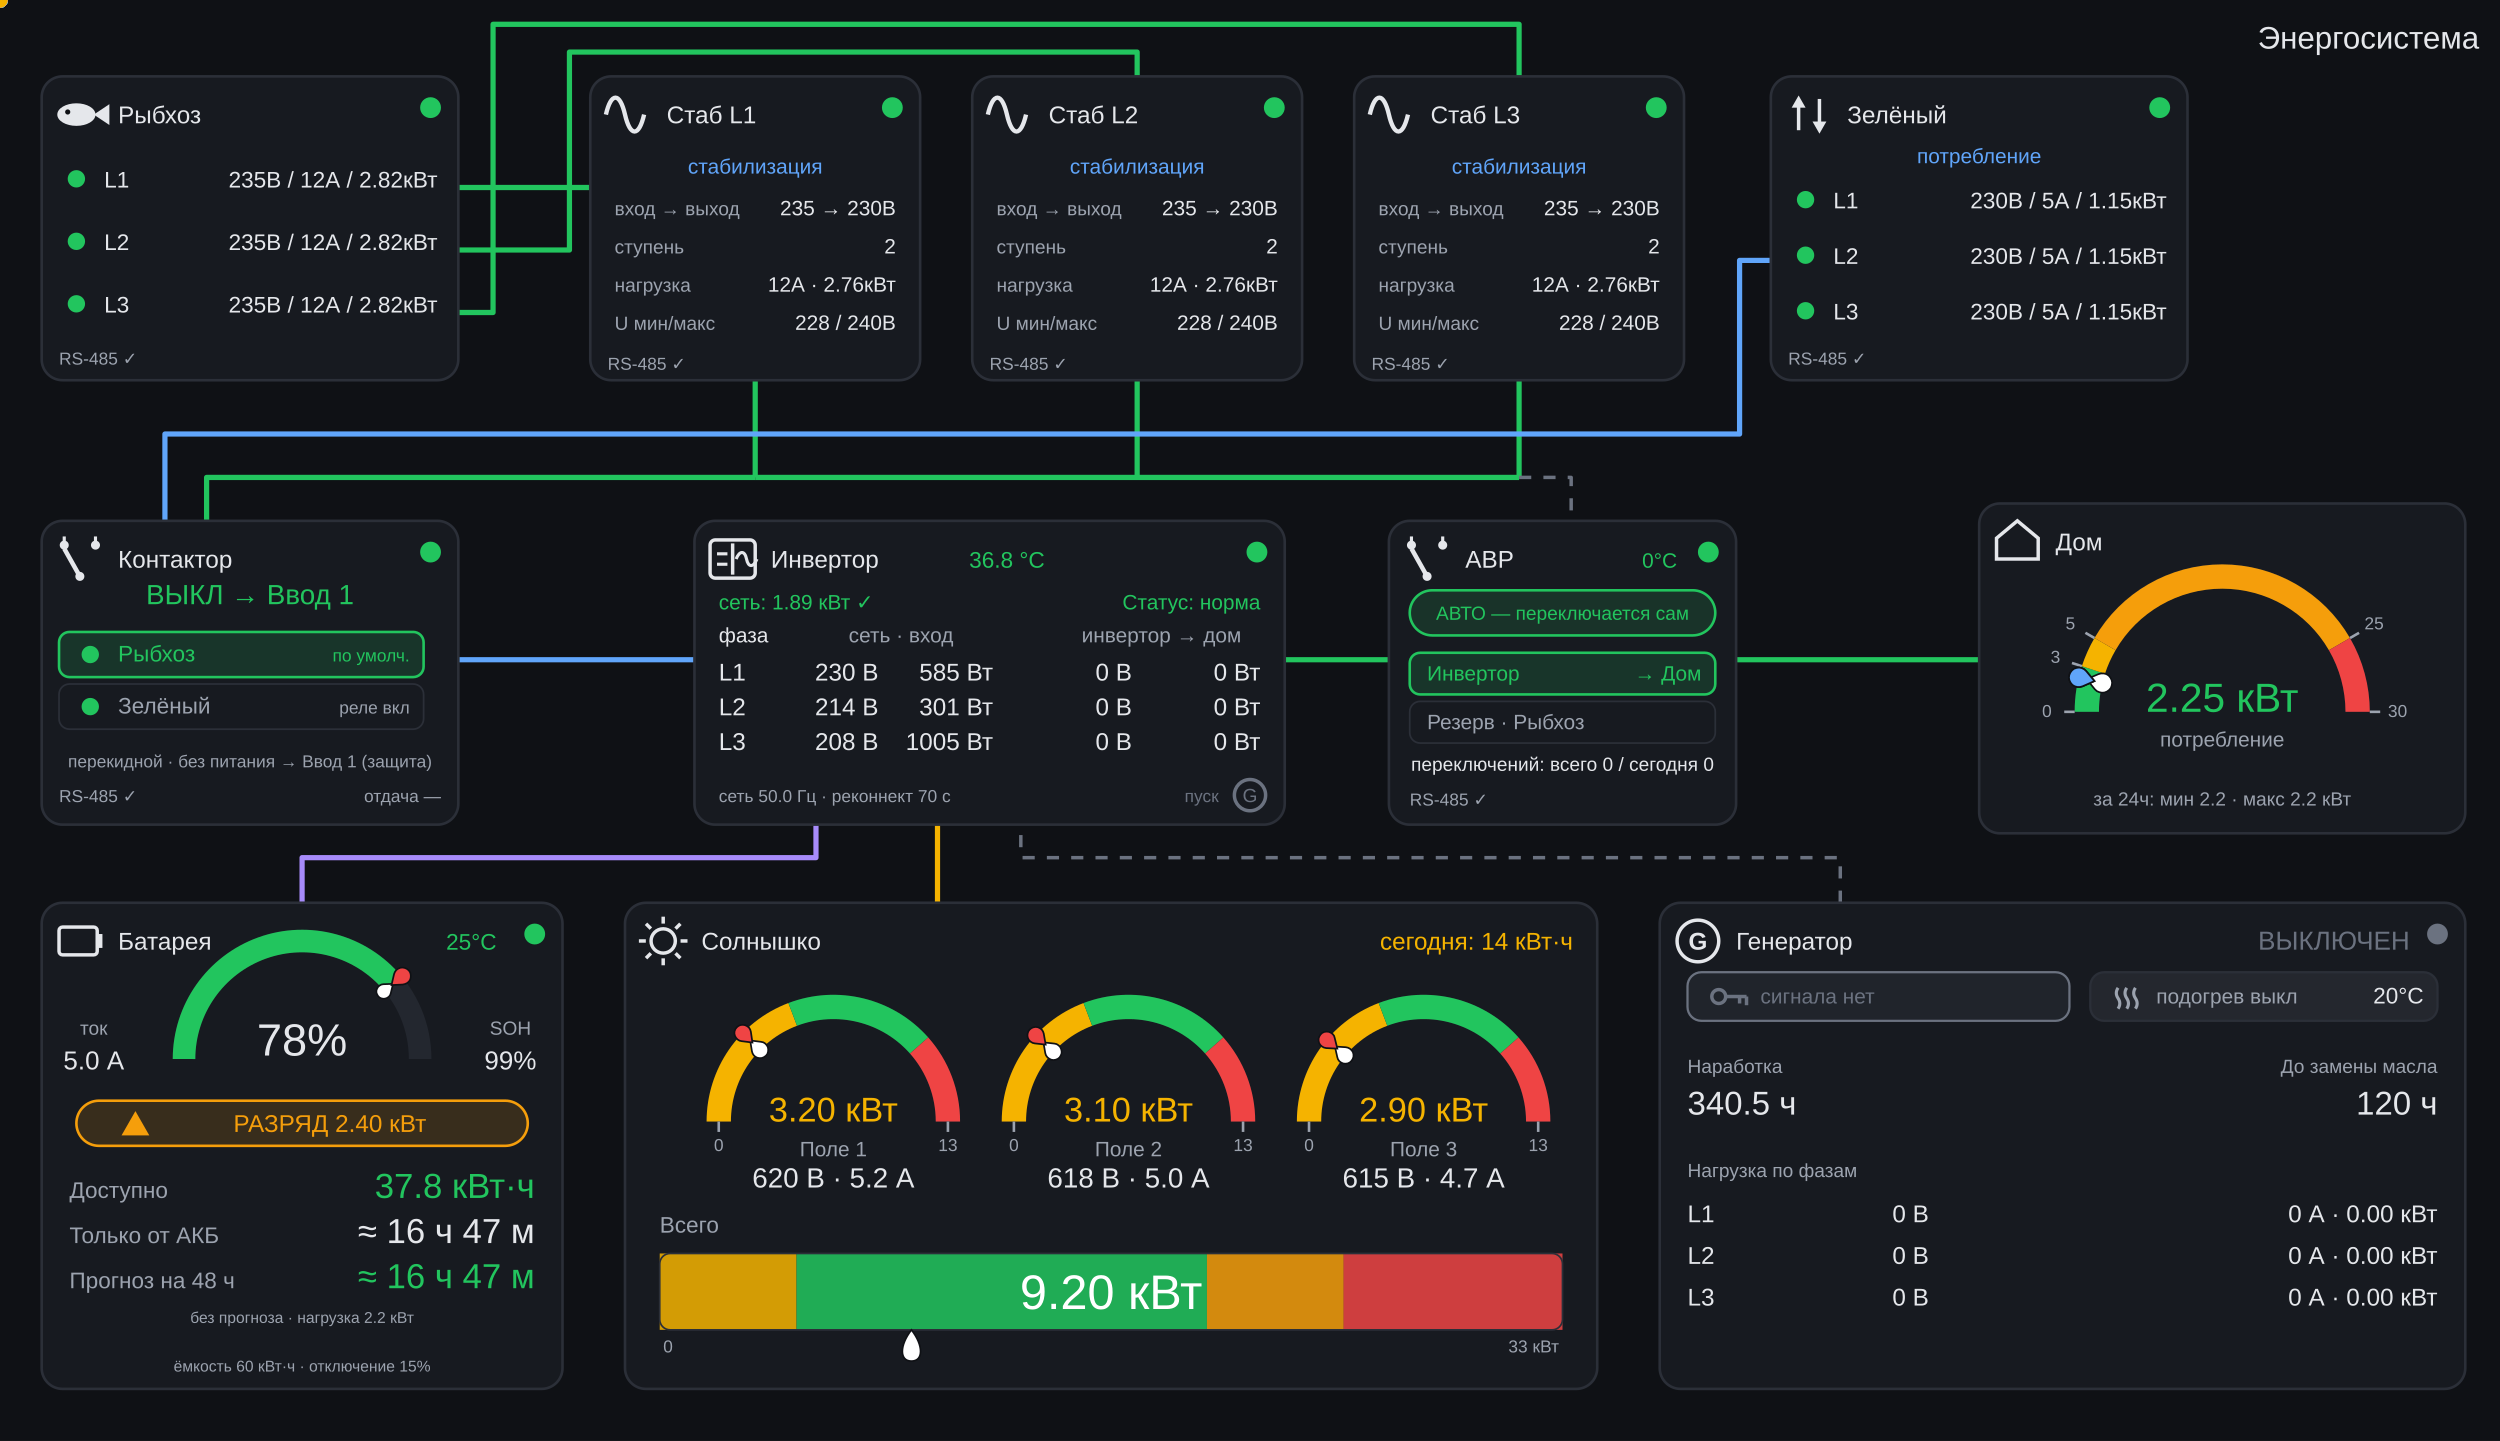
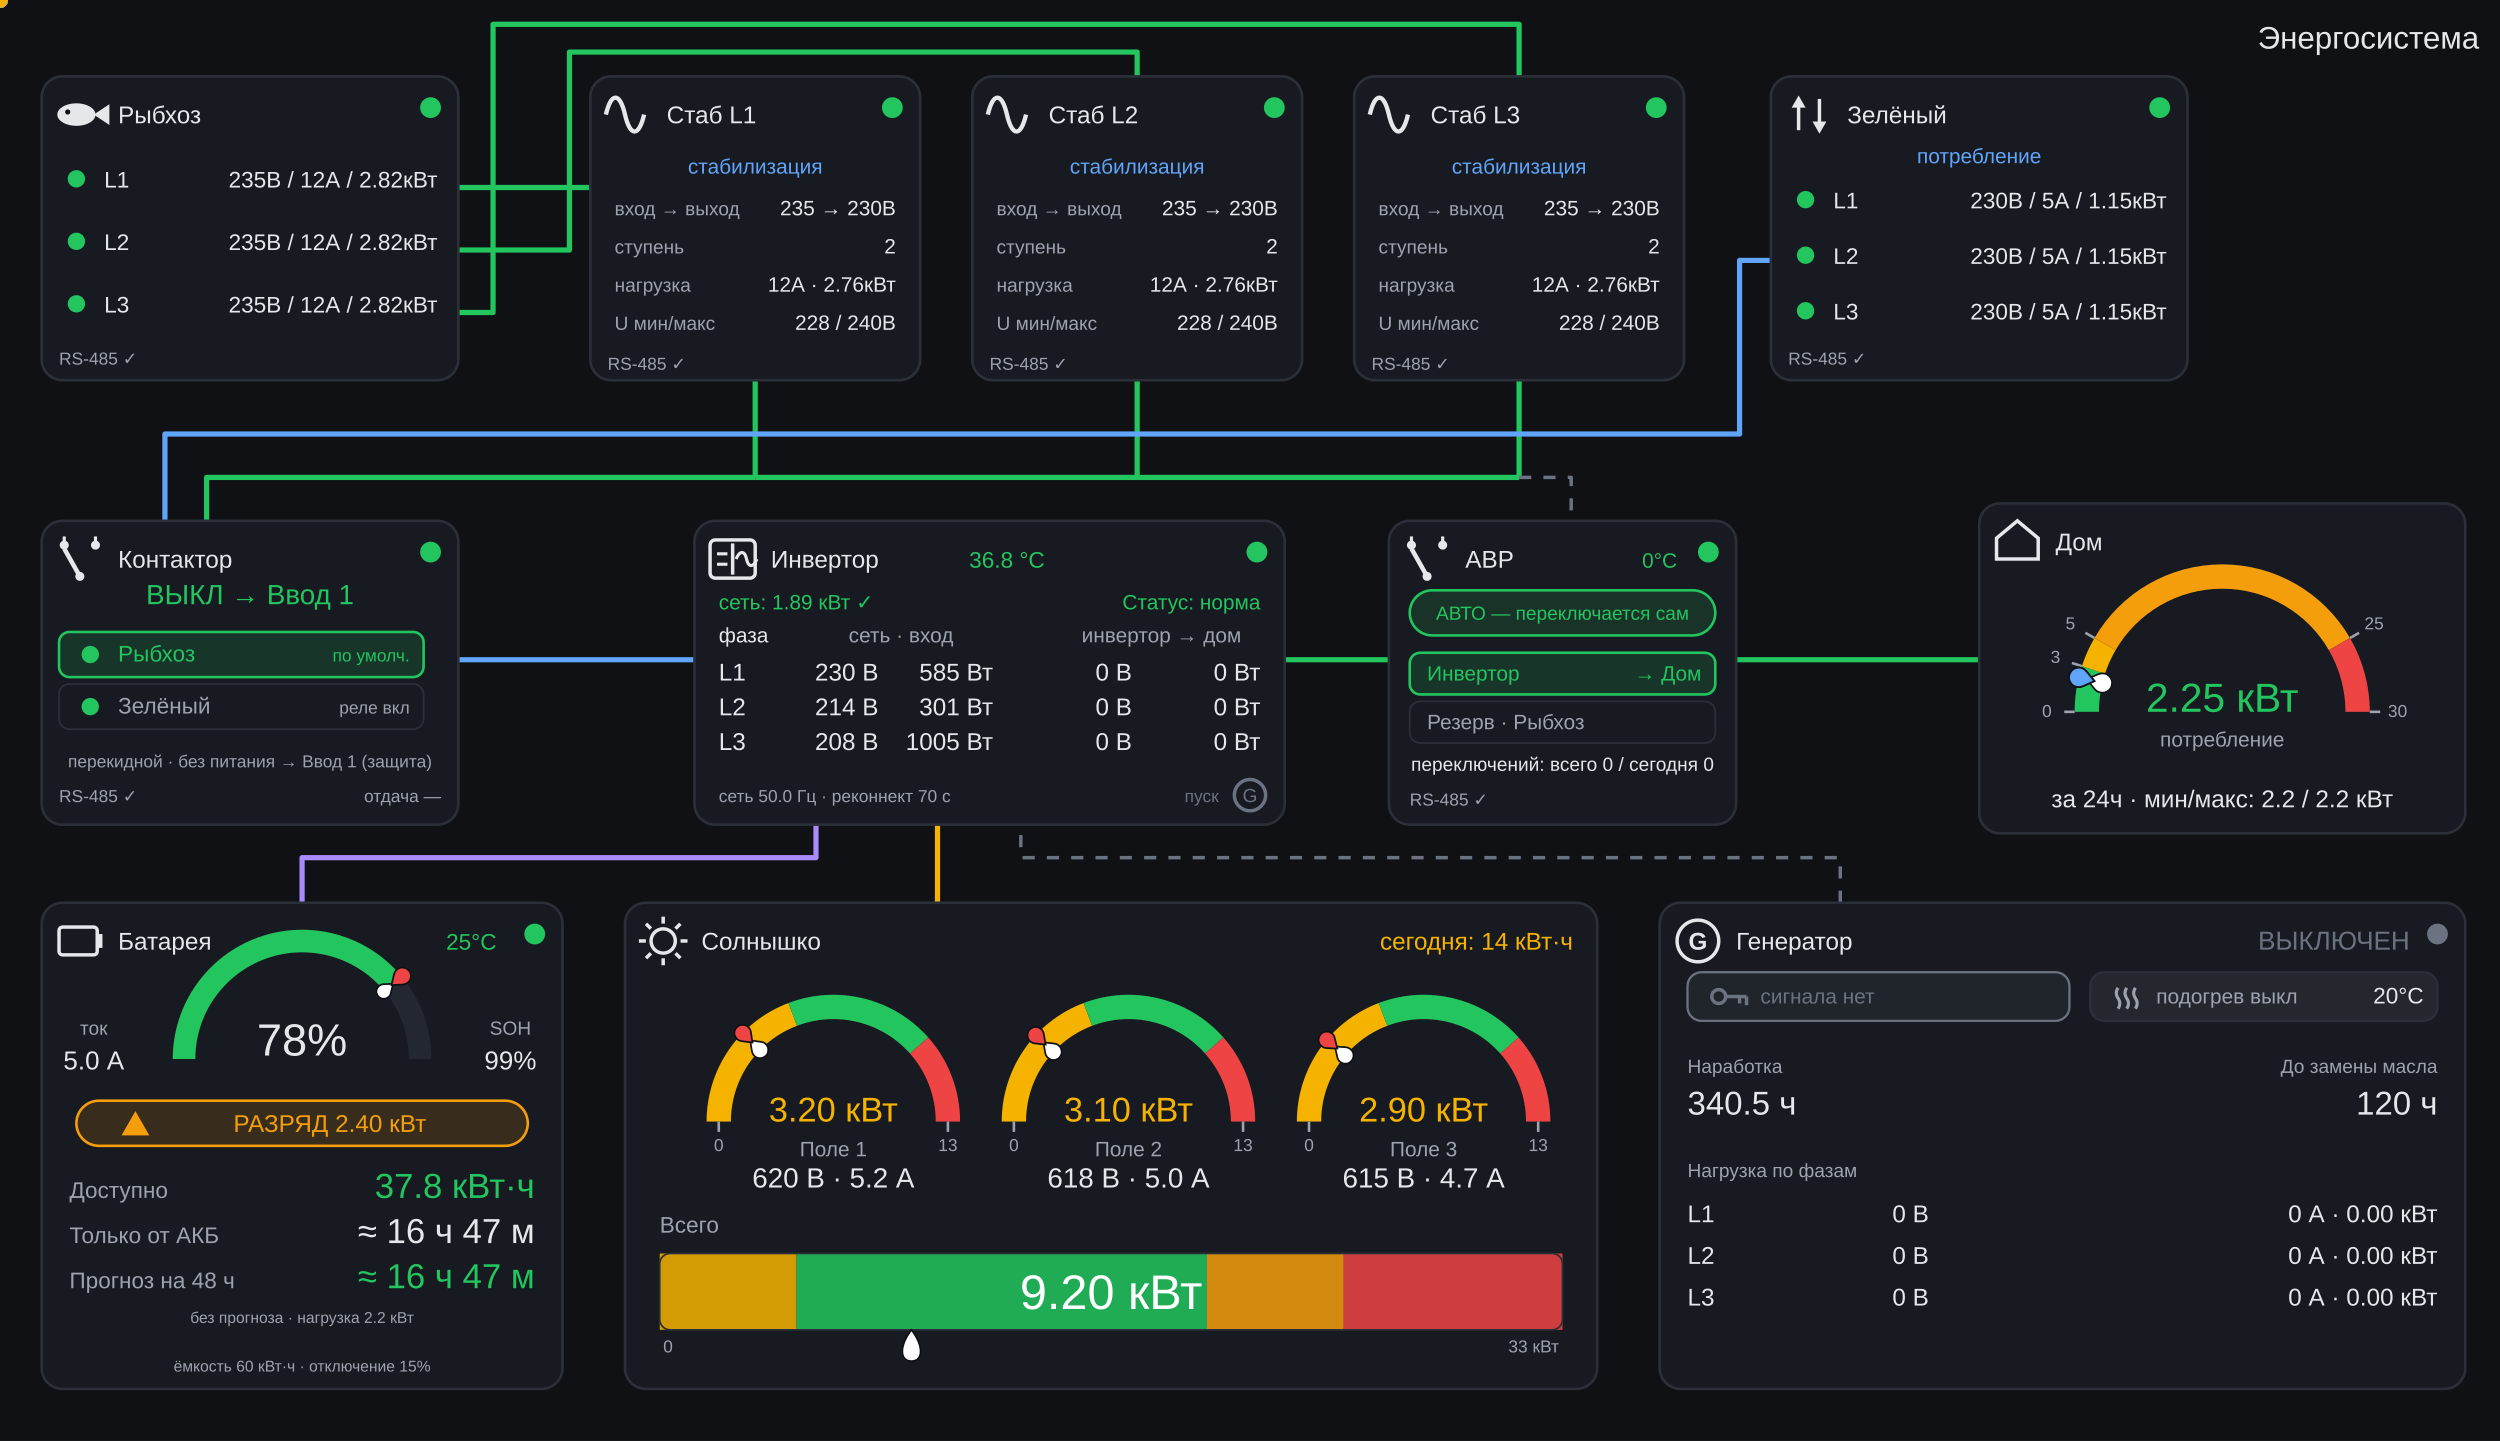
<svg xmlns="http://www.w3.org/2000/svg" viewBox="0 0 1440 830" font-family="Arial,Helvetica,sans-serif">
  <rect x="0" y="0" width="1440" height="830" fill="#0f1115" />
  <text x="1428" y="28" font-size="18" fill="#e5e7eb" text-anchor="end">Энергосистема</text>
  <polyline fill="none" stroke="#22c55e" stroke-width="3" stroke-linejoin="round" points="264,108 340,108 " />
  <circle r="4.5" fill="#22c55e">
    <animateMotion dur="1.46s" repeatCount="indefinite" begin="-0.00s" path="M 264,108 340,108" />
  </circle>
  <polyline fill="none" stroke="#22c55e" stroke-width="3" stroke-linejoin="round" points="264,144 328,144 328,30 655,30 655,44 " />
  <circle r="4.5" fill="#22c55e">
    <animateMotion dur="9.98s" repeatCount="indefinite" begin="-0.00s" path="M 264,144 328,144 328,30 655,30 655,44" />
  </circle>
  <circle r="4.5" fill="#22c55e">
    <animateMotion dur="9.98s" repeatCount="indefinite" begin="-2.00s" path="M 264,144 328,144 328,30 655,30 655,44" />
  </circle>
  <circle r="4.5" fill="#22c55e">
    <animateMotion dur="9.98s" repeatCount="indefinite" begin="-3.99s" path="M 264,144 328,144 328,30 655,30 655,44" />
  </circle>
  <circle r="4.5" fill="#22c55e">
    <animateMotion dur="9.98s" repeatCount="indefinite" begin="-5.99s" path="M 264,144 328,144 328,30 655,30 655,44" />
  </circle>
  <circle r="4.5" fill="#22c55e">
    <animateMotion dur="9.98s" repeatCount="indefinite" begin="-7.98s" path="M 264,144 328,144 328,30 655,30 655,44" />
  </circle>
  <polyline fill="none" stroke="#22c55e" stroke-width="3" stroke-linejoin="round" points="264,180 284,180 284,14 875,14 875,44 " />
  <circle r="4.5" fill="#22c55e">
    <animateMotion dur="15.52s" repeatCount="indefinite" begin="-0.00s" path="M 264,180 284,180 284,14 875,14 875,44" />
  </circle>
  <circle r="4.5" fill="#22c55e">
    <animateMotion dur="15.52s" repeatCount="indefinite" begin="-2.22s" path="M 264,180 284,180 284,14 875,14 875,44" />
  </circle>
  <circle r="4.5" fill="#22c55e">
    <animateMotion dur="15.52s" repeatCount="indefinite" begin="-4.43s" path="M 264,180 284,180 284,14 875,14 875,44" />
  </circle>
  <circle r="4.5" fill="#22c55e">
    <animateMotion dur="15.52s" repeatCount="indefinite" begin="-6.65s" path="M 264,180 284,180 284,14 875,14 875,44" />
  </circle>
  <circle r="4.5" fill="#22c55e">
    <animateMotion dur="15.52s" repeatCount="indefinite" begin="-8.87s" path="M 264,180 284,180 284,14 875,14 875,44" />
  </circle>
  <circle r="4.5" fill="#22c55e">
    <animateMotion dur="15.52s" repeatCount="indefinite" begin="-11.09s" path="M 264,180 284,180 284,14 875,14 875,44" />
  </circle>
  <circle r="4.5" fill="#22c55e">
    <animateMotion dur="15.52s" repeatCount="indefinite" begin="-13.30s" path="M 264,180 284,180 284,14 875,14 875,44" />
  </circle>
  <polyline fill="none" stroke="#22c55e" stroke-width="3" stroke-linejoin="round" points="435,219 435,275 " />
  <circle r="4.5" fill="#22c55e">
    <animateMotion dur="0.92s" repeatCount="indefinite" begin="-0.00s" path="M 435,219 435,275" />
  </circle>
  <polyline fill="none" stroke="#22c55e" stroke-width="3" stroke-linejoin="round" points="655,219 655,275 " />
  <circle r="4.5" fill="#22c55e">
    <animateMotion dur="0.92s" repeatCount="indefinite" begin="-0.00s" path="M 655,219 655,275" />
  </circle>
  <polyline fill="none" stroke="#22c55e" stroke-width="3" stroke-linejoin="round" points="875,219 875,275 " />
  <circle r="4.5" fill="#22c55e">
    <animateMotion dur="0.92s" repeatCount="indefinite" begin="-0.00s" path="M 875,219 875,275" />
  </circle>
  <polyline fill="none" stroke="#22c55e" stroke-width="3" stroke-linejoin="round" points="435,275 875,275 " />
  <polyline fill="none" stroke="#22c55e" stroke-width="3" stroke-linejoin="round" points="435,275 119,275 119,300 " />
  <circle r="4.5" fill="#22c55e">
    <animateMotion dur="5.59s" repeatCount="indefinite" begin="-0.00s" path="M 435,275 119,275 119,300" />
  </circle>
  <circle r="4.5" fill="#22c55e">
    <animateMotion dur="5.59s" repeatCount="indefinite" begin="-1.86s" path="M 435,275 119,275 119,300" />
  </circle>
  <circle r="4.5" fill="#22c55e">
    <animateMotion dur="5.59s" repeatCount="indefinite" begin="-3.73s" path="M 435,275 119,275 119,300" />
  </circle>
  <polyline fill="none" stroke="#6b7280" stroke-width="2" stroke-linejoin="round" stroke-dasharray="7 7" points="875,275 905,275 905,300 " />
  <polyline fill="none" stroke="#60a5fa" stroke-width="3" stroke-linejoin="round" points="1020,150 1002,150 1002,250 95,250 95,300 " />
  <circle r="4.5" fill="#60a5fa">
    <animateMotion dur="20.67s" repeatCount="indefinite" begin="-0.00s" path="M 1020,150 1002,150 1002,250 95,250 95,300" />
  </circle>
  <circle r="4.5" fill="#60a5fa">
    <animateMotion dur="20.67s" repeatCount="indefinite" begin="-2.07s" path="M 1020,150 1002,150 1002,250 95,250 95,300" />
  </circle>
  <circle r="4.5" fill="#60a5fa">
    <animateMotion dur="20.67s" repeatCount="indefinite" begin="-4.13s" path="M 1020,150 1002,150 1002,250 95,250 95,300" />
  </circle>
  <circle r="4.5" fill="#60a5fa">
    <animateMotion dur="20.67s" repeatCount="indefinite" begin="-6.20s" path="M 1020,150 1002,150 1002,250 95,250 95,300" />
  </circle>
  <circle r="4.5" fill="#60a5fa">
    <animateMotion dur="20.67s" repeatCount="indefinite" begin="-8.27s" path="M 1020,150 1002,150 1002,250 95,250 95,300" />
  </circle>
  <circle r="4.5" fill="#60a5fa">
    <animateMotion dur="20.67s" repeatCount="indefinite" begin="-10.34s" path="M 1020,150 1002,150 1002,250 95,250 95,300" />
  </circle>
  <circle r="4.5" fill="#60a5fa">
    <animateMotion dur="20.67s" repeatCount="indefinite" begin="-12.40s" path="M 1020,150 1002,150 1002,250 95,250 95,300" />
  </circle>
  <circle r="4.5" fill="#60a5fa">
    <animateMotion dur="20.67s" repeatCount="indefinite" begin="-14.47s" path="M 1020,150 1002,150 1002,250 95,250 95,300" />
  </circle>
  <circle r="4.5" fill="#60a5fa">
    <animateMotion dur="20.67s" repeatCount="indefinite" begin="-16.54s" path="M 1020,150 1002,150 1002,250 95,250 95,300" />
  </circle>
  <circle r="4.5" fill="#60a5fa">
    <animateMotion dur="20.67s" repeatCount="indefinite" begin="-18.61s" path="M 1020,150 1002,150 1002,250 95,250 95,300" />
  </circle>
  <polyline fill="none" stroke="#60a5fa" stroke-width="3" stroke-linejoin="round" points="264,380 400,380 " />
  <circle r="4.5" fill="#60a5fa">
    <animateMotion dur="2.62s" repeatCount="indefinite" begin="-0.00s" path="M 264,380 400,380" />
  </circle>
  <polyline fill="none" stroke="#22c55e" stroke-width="3" stroke-linejoin="round" points="740,380 800,380 " />
  <circle r="4.5" fill="#22c55e">
    <animateMotion dur="0.86s" repeatCount="indefinite" begin="-0.00s" path="M 740,380 800,380" />
  </circle>
  <polyline fill="none" stroke="#22c55e" stroke-width="3" stroke-linejoin="round" points="1000,380 1140,380 " />
  <circle r="4.5" fill="#22c55e">
    <animateMotion dur="2.30s" repeatCount="indefinite" begin="-0.00s" path="M 1000,380 1140,380" />
  </circle>
  <polyline fill="none" stroke="#a78bfa" stroke-width="3" stroke-linejoin="round" points="174,520 174,494 470,494 470,475 " />
  <circle r="4.5" fill="#a78bfa">
    <animateMotion dur="6.13s" repeatCount="indefinite" begin="-0.00s" path="M 174,520 174,494 470,494 470,475" />
  </circle>
  <circle r="4.5" fill="#a78bfa">
    <animateMotion dur="6.13s" repeatCount="indefinite" begin="-2.04s" path="M 174,520 174,494 470,494 470,475" />
  </circle>
  <circle r="4.5" fill="#a78bfa">
    <animateMotion dur="6.13s" repeatCount="indefinite" begin="-4.09s" path="M 174,520 174,494 470,494 470,475" />
  </circle>
  <polyline fill="none" stroke="#f5b300" stroke-width="3" stroke-linejoin="round" points="540,520 540,475 " />
  <circle r="4.5" fill="#f5b300">
    <animateMotion dur="0.39s" repeatCount="indefinite" begin="-0.00s" path="M 540,520 540,475" />
  </circle>
  <polyline fill="none" stroke="#6b7280" stroke-width="2" stroke-linejoin="round" stroke-dasharray="7 7" points="1060,520 1060,494 588,494 588,475 " />
  <rect x="24" y="44" width="240" height="175" rx="12" fill="#171a20" stroke="#2b2f38" stroke-width="1.5" />
  <g fill="#e5e7eb">
    <ellipse cx="44" cy="66" rx="11" ry="6.5" />
    <polygon points="54,66 63,60 63,72" />
  </g>
  <circle cx="39" cy="64.5" r="1.5" fill="#0f1115" />
  <text x="68" y="71" font-size="14" fill="#e5e7eb" text-anchor="start">Рыбхоз</text>
  <circle cx="248" cy="62" r="6" fill="#22c55e" />
  <circle cx="44" cy="103" r="5" fill="#22c55e" />
  <text x="60" y="108" font-size="13" fill="#e5e7eb" text-anchor="start">L1</text>
  <text x="252" y="108" font-size="13" fill="#e5e7eb" text-anchor="end">235В / 12А / 2.82кВт</text>
  <circle cx="44" cy="139" r="5" fill="#22c55e" />
  <text x="60" y="144" font-size="13" fill="#e5e7eb" text-anchor="start">L2</text>
  <text x="252" y="144" font-size="13" fill="#e5e7eb" text-anchor="end">235В / 12А / 2.82кВт</text>
  <circle cx="44" cy="175" r="5" fill="#22c55e" />
  <text x="60" y="180" font-size="13" fill="#e5e7eb" text-anchor="start">L3</text>
  <text x="252" y="180" font-size="13" fill="#e5e7eb" text-anchor="end">235В / 12А / 2.82кВт</text>
  <text x="34" y="210" font-size="10" fill="#9ca3af" text-anchor="start">RS-485 ✓</text>
  <rect x="340" y="44" width="190" height="175" rx="12" fill="#171a20" stroke="#2b2f38" stroke-width="1.5" />
  <path d="M 349 66 c 3,-13 8,-13 11,0 c 3,13 8,13 11,0" fill="none" stroke="#e5e7eb" stroke-width="2.5" />
  <text x="384" y="71" font-size="14" fill="#e5e7eb" text-anchor="start">Стаб L1</text>
  <circle cx="514" cy="62" r="6" fill="#22c55e" />
  <text x="350" y="213" font-size="10" fill="#9ca3af" text-anchor="start">RS-485 ✓</text>
  <text x="435" y="100" font-size="12" fill="#60a5fa" text-anchor="middle">стабилизация</text>
  <text x="354" y="124" font-size="11" fill="#9ca3af" text-anchor="start">вход → выход</text>
  <text x="516" y="124" font-size="12" fill="#e5e7eb" text-anchor="end">235 → 230В</text>
  <text x="354" y="146" font-size="11" fill="#9ca3af" text-anchor="start">ступень</text>
  <text x="516" y="146" font-size="12" fill="#e5e7eb" text-anchor="end">2</text>
  <text x="354" y="168" font-size="11" fill="#9ca3af" text-anchor="start">нагрузка</text>
  <text x="516" y="168" font-size="12" fill="#e5e7eb" text-anchor="end">12А · 2.76кВт</text>
  <text x="354" y="190" font-size="11" fill="#9ca3af" text-anchor="start">U мин/макс</text>
  <text x="516" y="190" font-size="12" fill="#e5e7eb" text-anchor="end">228 / 240В</text>
  <rect x="560" y="44" width="190" height="175" rx="12" fill="#171a20" stroke="#2b2f38" stroke-width="1.5" />
  <path d="M 569 66 c 3,-13 8,-13 11,0 c 3,13 8,13 11,0" fill="none" stroke="#e5e7eb" stroke-width="2.5" />
  <text x="604" y="71" font-size="14" fill="#e5e7eb" text-anchor="start">Стаб L2</text>
  <circle cx="734" cy="62" r="6" fill="#22c55e" />
  <text x="570" y="213" font-size="10" fill="#9ca3af" text-anchor="start">RS-485 ✓</text>
  <text x="655" y="100" font-size="12" fill="#60a5fa" text-anchor="middle">стабилизация</text>
  <text x="574" y="124" font-size="11" fill="#9ca3af" text-anchor="start">вход → выход</text>
  <text x="736" y="124" font-size="12" fill="#e5e7eb" text-anchor="end">235 → 230В</text>
  <text x="574" y="146" font-size="11" fill="#9ca3af" text-anchor="start">ступень</text>
  <text x="736" y="146" font-size="12" fill="#e5e7eb" text-anchor="end">2</text>
  <text x="574" y="168" font-size="11" fill="#9ca3af" text-anchor="start">нагрузка</text>
  <text x="736" y="168" font-size="12" fill="#e5e7eb" text-anchor="end">12А · 2.76кВт</text>
  <text x="574" y="190" font-size="11" fill="#9ca3af" text-anchor="start">U мин/макс</text>
  <text x="736" y="190" font-size="12" fill="#e5e7eb" text-anchor="end">228 / 240В</text>
  <rect x="780" y="44" width="190" height="175" rx="12" fill="#171a20" stroke="#2b2f38" stroke-width="1.5" />
  <path d="M 789 66 c 3,-13 8,-13 11,0 c 3,13 8,13 11,0" fill="none" stroke="#e5e7eb" stroke-width="2.5" />
  <text x="824" y="71" font-size="14" fill="#e5e7eb" text-anchor="start">Стаб L3</text>
  <circle cx="954" cy="62" r="6" fill="#22c55e" />
  <text x="790" y="213" font-size="10" fill="#9ca3af" text-anchor="start">RS-485 ✓</text>
  <text x="875" y="100" font-size="12" fill="#60a5fa" text-anchor="middle">стабилизация</text>
  <text x="794" y="124" font-size="11" fill="#9ca3af" text-anchor="start">вход → выход</text>
  <text x="956" y="124" font-size="12" fill="#e5e7eb" text-anchor="end">235 → 230В</text>
  <text x="794" y="146" font-size="11" fill="#9ca3af" text-anchor="start">ступень</text>
  <text x="956" y="146" font-size="12" fill="#e5e7eb" text-anchor="end">2</text>
  <text x="794" y="168" font-size="11" fill="#9ca3af" text-anchor="start">нагрузка</text>
  <text x="956" y="168" font-size="12" fill="#e5e7eb" text-anchor="end">12А · 2.76кВт</text>
  <text x="794" y="190" font-size="11" fill="#9ca3af" text-anchor="start">U мин/макс</text>
  <text x="956" y="190" font-size="12" fill="#e5e7eb" text-anchor="end">228 / 240В</text>
  <rect x="1020" y="44" width="240" height="175" rx="12" fill="#171a20" stroke="#2b2f38" stroke-width="1.5" />
  <line x1="1036" y1="75" x2="1036" y2="60" stroke="#e5e7eb" stroke-width="2" />
  <polygon points="1036,55 1032,62 1040,62" fill="#e5e7eb" />
  <line x1="1048" y1="57" x2="1048" y2="72" stroke="#e5e7eb" stroke-width="2" />
  <polygon points="1048,77 1052,70 1044,70" fill="#e5e7eb" />
  <text x="1064" y="71" font-size="14" fill="#e5e7eb" text-anchor="start">Зелёный</text>
  <circle cx="1244" cy="62" r="6" fill="#22c55e" />
  <text x="1140" y="94" font-size="12" fill="#60a5fa" text-anchor="middle">потребление</text>
  <circle cx="1040" cy="115" r="5" fill="#22c55e" />
  <text x="1056" y="120" font-size="13" fill="#e5e7eb" text-anchor="start">L1</text>
  <text x="1248" y="120" font-size="13" fill="#e5e7eb" text-anchor="end">230В / 5А / 1.15кВт</text>
  <circle cx="1040" cy="147" r="5" fill="#22c55e" />
  <text x="1056" y="152" font-size="13" fill="#e5e7eb" text-anchor="start">L2</text>
  <text x="1248" y="152" font-size="13" fill="#e5e7eb" text-anchor="end">230В / 5А / 1.15кВт</text>
  <circle cx="1040" cy="179" r="5" fill="#22c55e" />
  <text x="1056" y="184" font-size="13" fill="#e5e7eb" text-anchor="start">L3</text>
  <text x="1248" y="184" font-size="13" fill="#e5e7eb" text-anchor="end">230В / 5А / 1.15кВт</text>
  <text x="1030" y="210" font-size="10" fill="#9ca3af" text-anchor="start">RS-485 ✓</text>
  <rect x="24" y="300" width="240" height="175" rx="12" fill="#171a20" stroke="#2b2f38" stroke-width="1.5" />
  <circle cx="37" cy="314" r="2.6" fill="#e5e7eb" />
  <circle cx="55" cy="314" r="2.6" fill="#e5e7eb" />
  <circle cx="46" cy="332" r="2.6" fill="#e5e7eb" />
  <line x1="37" y1="314" x2="37" y2="309" stroke="#e5e7eb" stroke-width="1.8" />
  <line x1="55" y1="314" x2="55" y2="309" stroke="#e5e7eb" stroke-width="1.8" />
  <line x1="46" y1="332" x2="37" y2="316" stroke="#e5e7eb" stroke-width="2.6" />
  <text x="68" y="327" font-size="14" fill="#e5e7eb" text-anchor="start">Контактор</text>
  <circle cx="248" cy="318" r="6" fill="#22c55e" />
  <text x="144" y="348" font-size="16" fill="#22c55e" text-anchor="middle">ВЫКЛ → Ввод 1</text>
  <rect x="34" y="364" width="210" height="26" rx="6" fill="#22c55e" fill-opacity="0.16" stroke="#22c55e" stroke-width="1.5" />
  <circle cx="52" cy="377" r="5" fill="#22c55e" />
  <text x="68" y="381" font-size="13" fill="#22c55e" text-anchor="start">Рыбхоз</text>
  <text x="236" y="381" font-size="10" fill="#22c55e" text-anchor="end">по умолч.</text>
  <rect x="34" y="394" width="210" height="26" rx="6" fill="none" stroke="#2b2f38" stroke-width="1" />
  <circle cx="52" cy="407" r="5" fill="#22c55e" />
  <text x="68" y="411" font-size="13" fill="#9ca3af" text-anchor="start">Зелёный</text>
  <text x="236" y="411" font-size="10" fill="#9ca3af" text-anchor="end">реле вкл</text>
  <text x="144" y="442" font-size="10" fill="#9ca3af" text-anchor="middle">перекидной · без питания → Ввод 1 (защита)</text>
  <text x="34" y="462" font-size="10" fill="#9ca3af" text-anchor="start">RS-485 ✓</text>
  <text x="254" y="462" font-size="10" fill="#9ca3af" text-anchor="end">отдача —</text>
  <rect x="400" y="300" width="340" height="175" rx="12" fill="#171a20" stroke="#2b2f38" stroke-width="1.5" />
  <rect x="409" y="311" width="26" height="22" rx="3" fill="none" stroke="#e5e7eb" stroke-width="2" />
  <line x1="422" y1="313" x2="422" y2="331" stroke="#e5e7eb" stroke-width="2" />
  <path d="M 424 322 c 2,-5 5,-5 6,0 c 1,5 4,5 6,0" fill="none" stroke="#e5e7eb" stroke-width="1.8" />
  <line x1="413" y1="319" x2="419" y2="319" stroke="#e5e7eb" stroke-width="1.8" />
  <line x1="413" y1="325" x2="419" y2="325" stroke="#e5e7eb" stroke-width="1.8" />
  <text x="444" y="327" font-size="14" fill="#e5e7eb" text-anchor="start">Инвертор</text>
  <circle cx="724" cy="318" r="6" fill="#22c55e" />
  <text x="580" y="327" font-size="13" fill="#22c55e" text-anchor="middle">36.8 °C</text>
  <text x="414" y="351" font-size="12" fill="#22c55e" text-anchor="start">сеть: 1.89 кВт ✓</text>
  <text x="726" y="351" font-size="12" fill="#22c55e" text-anchor="end">Статус: норма</text>
  <text x="414" y="370" font-size="12" fill="#e5e7eb" text-anchor="start">фаза</text>
  <text x="519" y="370" font-size="12" fill="#9ca3af" text-anchor="middle">сеть · вход</text>
  <text x="669" y="370" font-size="12" fill="#9ca3af" text-anchor="middle">инвертор → дом</text>
  <text x="414" y="392" font-size="14" fill="#e5e7eb" text-anchor="start">L1</text>
  <text x="506" y="392" font-size="14" fill="#e5e7eb" text-anchor="end">230 В</text>
  <text x="572" y="392" font-size="14" fill="#e5e7eb" text-anchor="end">585 Вт</text>
  <text x="652" y="392" font-size="14" fill="#e5e7eb" text-anchor="end">0 В</text>
  <text x="726" y="392" font-size="14" fill="#e5e7eb" text-anchor="end">0 Вт</text>
  <text x="414" y="412" font-size="14" fill="#e5e7eb" text-anchor="start">L2</text>
  <text x="506" y="412" font-size="14" fill="#e5e7eb" text-anchor="end">214 В</text>
  <text x="572" y="412" font-size="14" fill="#e5e7eb" text-anchor="end">301 Вт</text>
  <text x="652" y="412" font-size="14" fill="#e5e7eb" text-anchor="end">0 В</text>
  <text x="726" y="412" font-size="14" fill="#e5e7eb" text-anchor="end">0 Вт</text>
  <text x="414" y="432" font-size="14" fill="#e5e7eb" text-anchor="start">L3</text>
  <text x="506" y="432" font-size="14" fill="#e5e7eb" text-anchor="end">208 В</text>
  <text x="572" y="432" font-size="14" fill="#e5e7eb" text-anchor="end">1005 Вт</text>
  <text x="652" y="432" font-size="14" fill="#e5e7eb" text-anchor="end">0 В</text>
  <text x="726" y="432" font-size="14" fill="#e5e7eb" text-anchor="end">0 Вт</text>
  <text x="414" y="462" font-size="10" fill="#9ca3af" text-anchor="start">сеть 50.0 Гц · реконнект 70 с</text>
  <text x="702" y="462" font-size="10" fill="#6b7280" text-anchor="end">пуск</text>
  <circle cx="720" cy="458" r="9" fill="none" stroke="#6b7280" stroke-width="2" />
  <text x="720" y="462" font-size="11" fill="#6b7280" text-anchor="middle">G</text>
  <rect x="800" y="300" width="200" height="175" rx="12" fill="#171a20" stroke="#2b2f38" stroke-width="1.5" />
  <circle cx="813" cy="314" r="2.6" fill="#e5e7eb" />
  <circle cx="831" cy="314" r="2.6" fill="#e5e7eb" />
  <circle cx="822" cy="332" r="2.6" fill="#e5e7eb" />
  <line x1="813" y1="314" x2="813" y2="309" stroke="#e5e7eb" stroke-width="1.8" />
  <line x1="831" y1="314" x2="831" y2="309" stroke="#e5e7eb" stroke-width="1.8" />
  <line x1="822" y1="332" x2="813" y2="316" stroke="#e5e7eb" stroke-width="2.6" />
  <text x="844" y="327" font-size="14" fill="#e5e7eb" text-anchor="start">АВР</text>
  <circle cx="984" cy="318" r="6" fill="#22c55e" />
  <text x="966" y="327" font-size="12" fill="#22c55e" text-anchor="end">0°C</text>
  <rect x="812" y="340" width="176" height="26" rx="13" fill="#22c55e" fill-opacity="0.15" stroke="#22c55e" stroke-width="1.5" />
  <text x="900" y="357" font-size="11" fill="#22c55e" text-anchor="middle">АВТО — переключается сам</text>
  <rect x="812" y="376" width="176" height="24" rx="6" fill="#22c55e" fill-opacity="0.16" stroke="#22c55e" stroke-width="1.5" />
  <text x="822" y="392" font-size="12" fill="#22c55e" text-anchor="start">Инвертор</text>
  <text x="980" y="392" font-size="12" fill="#22c55e" text-anchor="end">→ Дом</text>
  <rect x="812" y="404" width="176" height="24" rx="6" fill="none" stroke="#2b2f38" stroke-width="1" />
  <text x="822" y="420" font-size="12" fill="#9ca3af" text-anchor="start">Резерв · Рыбхоз</text>
  <text x="900" y="444" font-size="11" fill="#e5e7eb" text-anchor="middle">переключений: всего 0 / сегодня 0</text>
  <text x="812" y="464" font-size="10" fill="#9ca3af" text-anchor="start">RS-485 ✓</text>
  <rect x="1140" y="290" width="280" height="190" rx="12" fill="#171a20" stroke="#2b2f38" stroke-width="1.5" />
  <path d="M 1150 322 L 1150 310 L 1162 300 L 1174 310 L 1174 322 Z" fill="none" stroke="#e5e7eb" stroke-width="2" />
  <text x="1184" y="317" font-size="14" fill="#e5e7eb" text-anchor="start">Дом</text>
  <path fill="none" stroke="#23272f" stroke-width="14" stroke-linecap="butt" d="M 1202.0 410.0 A 78 78 0 0 1 1358.0 410.0" />
  <path fill="none" stroke="#22c55e" stroke-width="14" stroke-linecap="butt" d="M 1202.0 410.0 A 78 78 0 0 1 1205.8 385.9" />
  <path fill="none" stroke="#f5b300" stroke-width="14" stroke-linecap="butt" d="M 1205.8 385.9 A 78 78 0 0 1 1212.5 371.0" />
  <path fill="none" stroke="#f59e0b" stroke-width="14" stroke-linecap="butt" d="M 1212.5 371.0 A 78 78 0 0 1 1347.5 371.0" />
  <path fill="none" stroke="#ef4444" stroke-width="14" stroke-linecap="butt" d="M 1347.5 371.0 A 78 78 0 0 1 1358.0 410.0" />
  <path d="M 1201.9,391.2 L 1208.7,388.3 L 1210.2,387.9 L 1211.8,387.9 L 1213.3,388.3 L 1214.6,389.1 L 1215.6,390.3 L 1216.3,391.7 L 1216.6,393.2 L 1216.4,394.7 L 1215.9,396.2 L 1214.9,397.4 L 1213.7,398.3 L 1212.2,398.9 L 1210.7,399.0 L 1209.2,398.7 L 1207.8,398.1 L 1206.6,397.0 Z" fill="#ffffff" stroke="#0f1115" stroke-width="1" />
  <text x="1280" y="410" font-size="23.4" fill="#22c55e" text-anchor="middle">2.25 кВт</text>
  <text x="1280" y="430" font-size="12" fill="#9ca3af" text-anchor="middle">потребление</text>
  <polyline fill="none" stroke="#9ca3af" stroke-width="1.5" stroke-linejoin="round" points="1195,410 1189,410 " />
  <text x="1179" y="413" font-size="10" fill="#9ca3af" text-anchor="middle">0</text>
  <polyline fill="none" stroke="#9ca3af" stroke-width="1.5" stroke-linejoin="round" points="1199.16,383.734 1193.454,381.879 " />
  <text x="1183.943" y="381.789" font-size="10" fill="#9ca3af" text-anchor="middle">3</text>
  <polyline fill="none" stroke="#9ca3af" stroke-width="1.5" stroke-linejoin="round" points="1206.388,367.5 1201.192,364.5 " />
  <text x="1192.531" y="362.5" font-size="10" fill="#9ca3af" text-anchor="middle">5</text>
  <polyline fill="none" stroke="#9ca3af" stroke-width="1.5" stroke-linejoin="round" points="1353.612,367.5 1358.808,364.5 " />
  <text x="1367.469" y="362.5" font-size="10" fill="#9ca3af" text-anchor="middle">25</text>
  <polyline fill="none" stroke="#9ca3af" stroke-width="1.5" stroke-linejoin="round" points="1365,410 1371,410 " />
  <text x="1381" y="413" font-size="10" fill="#9ca3af" text-anchor="middle">30</text>
  <path d="M 1206.4,392.3 L 1199.6,395.3 L 1198.1,395.7 L 1196.5,395.7 L 1195.0,395.3 L 1193.7,394.5 L 1192.7,393.3 L 1192.0,391.9 L 1191.7,390.4 L 1191.9,388.8 L 1192.5,387.4 L 1193.4,386.2 L 1194.6,385.2 L 1196.1,384.7 L 1197.6,384.5 L 1199.1,384.8 L 1200.5,385.5 L 1201.7,386.6 Z" fill="#ef4444" stroke="#0f1115" stroke-width="1" />
  <path d="M 1206.4,392.3 L 1199.6,395.3 L 1198.1,395.7 L 1196.5,395.7 L 1195.0,395.3 L 1193.7,394.5 L 1192.7,393.3 L 1192.0,391.9 L 1191.7,390.4 L 1191.9,388.8 L 1192.5,387.4 L 1193.4,386.2 L 1194.6,385.2 L 1196.1,384.7 L 1197.6,384.5 L 1199.1,384.8 L 1200.5,385.5 L 1201.7,386.6 Z" fill="#60a5fa" stroke="#0f1115" stroke-width="1" />
-   <text x="1280" y="464" font-size="11" fill="#9ca3af" text-anchor="middle">за 24ч: мин 2.2 · макс 2.2 кВт</text>
+   <text x="1280" y="465" font-size="14" fill="#e5e7eb" text-anchor="middle">за 24ч · мин/макс: 2.2 / 2.2 кВт</text>
  <rect x="24" y="520" width="300" height="280" rx="12" fill="#171a20" stroke="#2b2f38" stroke-width="1.5" />
  <rect x="34" y="534" width="22" height="16" rx="2" fill="none" stroke="#e5e7eb" stroke-width="2" />
  <rect x="56" y="538" width="3" height="8" fill="#e5e7eb" />
  <text x="68" y="547" font-size="14" fill="#e5e7eb" text-anchor="start">Батарея</text>
  <circle cx="308" cy="538" r="6" fill="#22c55e" />
  <text x="286" y="547" font-size="13" fill="#22c55e" text-anchor="end">25°C</text>
  <path fill="none" stroke="#23272f" stroke-width="13" stroke-linecap="butt" d="M 106.0 610.0 A 68 68 0 0 1 242.0 610.0" />
  <path fill="none" stroke="#22c55e" stroke-width="13" stroke-linecap="butt" d="M 106.0 610.0 A 68 68 0 0 1 226.4 566.7" />
  <path d="M 226.4,566.7 L 225.1,572.1 L 224.7,573.2 L 224.0,574.1 L 223.0,574.8 L 221.9,575.2 L 220.8,575.3 L 219.7,575.1 L 218.6,574.6 L 217.8,573.8 L 217.2,572.8 L 216.8,571.7 L 216.8,570.5 L 217.2,569.4 L 217.8,568.4 L 218.6,567.7 L 219.7,567.1 L 220.8,566.9 Z" fill="#ffffff" stroke="#0f1115" stroke-width="1" />
  <path d="M 225.5,567.4 L 227.0,561.0 L 227.5,559.8 L 228.3,558.7 L 229.4,557.9 L 230.7,557.4 L 232.0,557.3 L 233.4,557.6 L 234.6,558.2 L 235.6,559.1 L 236.3,560.2 L 236.6,561.5 L 236.6,562.9 L 236.3,564.2 L 235.6,565.3 L 234.6,566.2 L 233.3,566.8 L 232.0,567.1 Z" fill="#ef4444" stroke="#0f1115" stroke-width="1" />
  <text x="174" y="608" font-size="26" fill="#e5e7eb" text-anchor="middle">78%</text>
  <text x="54" y="596" font-size="11" fill="#9ca3af" text-anchor="middle">ток</text>
  <text x="54" y="616" font-size="15" fill="#e5e7eb" text-anchor="middle">5.0 А</text>
  <text x="294" y="596" font-size="11" fill="#9ca3af" text-anchor="middle">SOH</text>
  <text x="294" y="616" font-size="15" fill="#e5e7eb" text-anchor="middle">99%</text>
  <rect x="44" y="634" width="260" height="26" rx="13" fill="#f59e0b" fill-opacity="0.15" stroke="#f59e0b" stroke-width="1.5" />
  <polygon points="70,654 78,640 86,654" fill="#f59e0b" />
  <text x="190" y="652" font-size="14" fill="#f59e0b" text-anchor="middle">РАЗРЯД 2.40 кВт</text>
  <text x="40" y="690" font-size="13" fill="#9ca3af" text-anchor="start">Доступно</text>
  <text x="308" y="690" font-size="20" fill="#22c55e" text-anchor="end">37.8 кВт·ч</text>
  <text x="40" y="716" font-size="13" fill="#9ca3af" text-anchor="start">Только от АКБ</text>
  <text x="308" y="716" font-size="20" fill="#e5e7eb" text-anchor="end">≈ 16 ч 47 м</text>
  <text x="40" y="742" font-size="13" fill="#9ca3af" text-anchor="start">Прогноз на 48 ч</text>
  <text x="308" y="742" font-size="20" fill="#22c55e" text-anchor="end">≈ 16 ч 47 м</text>
  <text x="174" y="762" font-size="9" fill="#9ca3af" text-anchor="middle">без прогноза · нагрузка 2.2 кВт</text>
  <text x="174" y="790" font-size="9" fill="#9ca3af" text-anchor="middle">ёмкость 60 кВт·ч · отключение 15%</text>
  <rect x="360" y="520" width="560" height="280" rx="12" fill="#171a20" stroke="#2b2f38" stroke-width="1.5" />
  <circle cx="382" cy="542" r="7" fill="none" stroke="#e5e7eb" stroke-width="2" />
  <line x1="392.0" y1="542.0" x2="396.0" y2="542.0" stroke="#e5e7eb" stroke-width="2" />
  <line x1="389.1" y1="534.9" x2="391.9" y2="532.1" stroke="#e5e7eb" stroke-width="2" />
  <line x1="382.0" y1="532.0" x2="382.0" y2="528.0" stroke="#e5e7eb" stroke-width="2" />
  <line x1="374.9" y1="534.9" x2="372.1" y2="532.1" stroke="#e5e7eb" stroke-width="2" />
  <line x1="372.0" y1="542.0" x2="368.0" y2="542.0" stroke="#e5e7eb" stroke-width="2" />
  <line x1="374.9" y1="549.1" x2="372.1" y2="551.9" stroke="#e5e7eb" stroke-width="2" />
  <line x1="382.0" y1="552.0" x2="382.0" y2="556.0" stroke="#e5e7eb" stroke-width="2" />
  <line x1="389.1" y1="549.1" x2="391.9" y2="551.9" stroke="#e5e7eb" stroke-width="2" />
  <text x="404" y="547" font-size="14" fill="#e5e7eb" text-anchor="start">Солнышко</text>
  <text x="906" y="547" font-size="14" fill="#f5b300" text-anchor="end">сегодня: 14 кВт·ч</text>
  <path fill="none" stroke="#23272f" stroke-width="14" stroke-linecap="butt" d="M 414.0 646.0 A 66 66 0 0 1 546.0 646.0" />
  <path fill="none" stroke="#f5b300" stroke-width="14" stroke-linecap="butt" d="M 414.0 646.0 A 66 66 0 0 1 456.6 584.3" />
  <path fill="none" stroke="#22c55e" stroke-width="14" stroke-linecap="butt" d="M 456.6 584.3 A 66 66 0 0 1 529.4 602.2" />
  <path fill="none" stroke="#ef4444" stroke-width="14" stroke-linecap="butt" d="M 529.4 602.2 A 66 66 0 0 1 546.0 646.0" />
  <path d="M 432.1,599.3 L 438.4,600.1 L 439.7,600.4 L 440.8,601.1 L 441.7,602.1 L 442.3,603.2 L 442.5,604.5 L 442.4,605.8 L 442.0,607.1 L 441.2,608.1 L 440.1,608.9 L 438.9,609.4 L 437.6,609.5 L 436.3,609.3 L 435.1,608.7 L 434.2,607.9 L 433.5,606.8 L 433.1,605.5 Z" fill="#ffffff" stroke="#0f1115" stroke-width="1" />
  <text x="480" y="646" font-size="19.8" fill="#f5b300" text-anchor="middle">3.20 кВт</text>
  <text x="480" y="666" font-size="12" fill="#9ca3af" text-anchor="middle">Поле 1</text>
  <polyline fill="none" stroke="#9ca3af" stroke-width="1.5" stroke-linejoin="round" points="414,646 414,652 " />
  <polyline fill="none" stroke="#9ca3af" stroke-width="1.5" stroke-linejoin="round" points="546,646 546,652 " />
  <text x="414" y="663" font-size="10" fill="#9ca3af" text-anchor="middle">0</text>
  <text x="546" y="663" font-size="10" fill="#9ca3af" text-anchor="middle">13</text>
  <path d="M 433.4,600.5 L 427.1,599.7 L 425.9,599.4 L 424.8,598.7 L 423.9,597.7 L 423.3,596.6 L 423.0,595.3 L 423.1,594.0 L 423.6,592.7 L 424.4,591.7 L 425.4,590.9 L 426.6,590.4 L 427.9,590.3 L 429.2,590.5 L 430.4,591.1 L 431.4,591.9 L 432.1,593.0 L 432.5,594.3 Z" fill="#ef4444" stroke="#0f1115" stroke-width="1" />
  <text x="480" y="684" font-size="16" fill="#e5e7eb" text-anchor="middle">620 В · 5.2 А</text>
  <path fill="none" stroke="#23272f" stroke-width="14" stroke-linecap="butt" d="M 584.0 646.0 A 66 66 0 0 1 716.0 646.0" />
  <path fill="none" stroke="#f5b300" stroke-width="14" stroke-linecap="butt" d="M 584.0 646.0 A 66 66 0 0 1 626.6 584.3" />
  <path fill="none" stroke="#22c55e" stroke-width="14" stroke-linecap="butt" d="M 626.6 584.3 A 66 66 0 0 1 699.4 602.2" />
  <path fill="none" stroke="#ef4444" stroke-width="14" stroke-linecap="butt" d="M 699.4 602.2 A 66 66 0 0 1 716.0 646.0" />
  <path d="M 601.0,600.4 L 607.3,601.1 L 608.6,601.4 L 609.7,602.1 L 610.6,603.0 L 611.2,604.2 L 611.5,605.4 L 611.5,606.7 L 611.0,608.0 L 610.3,609.1 L 609.3,609.9 L 608.1,610.4 L 606.8,610.6 L 605.5,610.4 L 604.3,609.8 L 603.3,609.0 L 602.5,607.9 L 602.1,606.7 Z" fill="#ffffff" stroke="#0f1115" stroke-width="1" />
  <text x="650" y="646" font-size="19.8" fill="#f5b300" text-anchor="middle">3.10 кВт</text>
  <text x="650" y="666" font-size="12" fill="#9ca3af" text-anchor="middle">Поле 2</text>
  <polyline fill="none" stroke="#9ca3af" stroke-width="1.5" stroke-linejoin="round" points="584,646 584,652 " />
  <polyline fill="none" stroke="#9ca3af" stroke-width="1.5" stroke-linejoin="round" points="716,646 716,652 " />
  <text x="584" y="663" font-size="10" fill="#9ca3af" text-anchor="middle">0</text>
  <text x="716" y="663" font-size="10" fill="#9ca3af" text-anchor="middle">13</text>
  <path d="M 602.3,601.7 L 596.0,601.0 L 594.8,600.7 L 593.6,600.0 L 592.7,599.1 L 592.1,598.0 L 591.8,596.7 L 591.9,595.4 L 592.3,594.1 L 593.1,593.0 L 594.1,592.2 L 595.3,591.7 L 596.6,591.5 L 597.9,591.7 L 599.1,592.3 L 600.1,593.1 L 600.8,594.2 L 601.2,595.4 Z" fill="#ef4444" stroke="#0f1115" stroke-width="1" />
  <text x="650" y="684" font-size="16" fill="#e5e7eb" text-anchor="middle">618 В · 5.0 А</text>
  <path fill="none" stroke="#23272f" stroke-width="14" stroke-linecap="butt" d="M 754.0 646.0 A 66 66 0 0 1 886.0 646.0" />
  <path fill="none" stroke="#f5b300" stroke-width="14" stroke-linecap="butt" d="M 754.0 646.0 A 66 66 0 0 1 796.6 584.3" />
  <path fill="none" stroke="#22c55e" stroke-width="14" stroke-linecap="butt" d="M 796.6 584.3 A 66 66 0 0 1 869.4 602.2" />
  <path fill="none" stroke="#ef4444" stroke-width="14" stroke-linecap="butt" d="M 869.4 602.2 A 66 66 0 0 1 886.0 646.0" />
  <path d="M 768.9,602.8 L 775.2,603.2 L 776.5,603.5 L 777.6,604.1 L 778.6,605.0 L 779.3,606.1 L 779.6,607.3 L 779.6,608.7 L 779.2,609.9 L 778.5,611.0 L 777.6,611.9 L 776.4,612.5 L 775.1,612.7 L 773.8,612.6 L 772.6,612.1 L 771.5,611.3 L 770.7,610.2 L 770.3,609.0 Z" fill="#ffffff" stroke="#0f1115" stroke-width="1" />
  <text x="820" y="646" font-size="19.8" fill="#f5b300" text-anchor="middle">2.90 кВт</text>
  <text x="820" y="666" font-size="12" fill="#9ca3af" text-anchor="middle">Поле 3</text>
  <polyline fill="none" stroke="#9ca3af" stroke-width="1.5" stroke-linejoin="round" points="754,646 754,652 " />
  <polyline fill="none" stroke="#9ca3af" stroke-width="1.5" stroke-linejoin="round" points="886,646 886,652 " />
  <text x="754" y="663" font-size="10" fill="#9ca3af" text-anchor="middle">0</text>
  <text x="886" y="663" font-size="10" fill="#9ca3af" text-anchor="middle">13</text>
  <path d="M 770.3,604.0 L 763.9,603.7 L 762.6,603.4 L 761.5,602.8 L 760.5,601.9 L 759.8,600.8 L 759.5,599.5 L 759.5,598.2 L 759.9,597.0 L 760.6,595.9 L 761.5,595.0 L 762.7,594.4 L 764.0,594.2 L 765.3,594.3 L 766.5,594.8 L 767.6,595.6 L 768.4,596.6 L 768.8,597.9 Z" fill="#ef4444" stroke="#0f1115" stroke-width="1" />
  <text x="820" y="684" font-size="16" fill="#e5e7eb" text-anchor="middle">615 В · 4.7 А</text>
  <text x="380" y="710" font-size="13" fill="#9ca3af" text-anchor="start">Всего</text>
  <rect x="380.0" y="722" width="78.8" height="44" fill="#f5b300" opacity="0.85" />
  <rect x="458.8" y="722" width="236.4" height="44" fill="#22c55e" opacity="0.85" />
  <rect x="695.2" y="722" width="78.8" height="44" fill="#f59e0b" opacity="0.85" />
  <rect x="773.9" y="722" width="126.1" height="44" fill="#ef4444" opacity="0.85" />
  <rect x="380" y="722" width="520" height="44" rx="6" fill="none" stroke="#2b2f38" stroke-width="1" />
  <path d="M 525.0,766 C 532.0,775 532.0,784 525.0,784 C 518.0,784 518.0,775 525.0,766 Z" fill="#ffffff" stroke="#0f1115" stroke-width="1" />
  <text x="640" y="754" font-size="28" fill="#ffffff" text-anchor="middle">9.20 кВт</text>
  <text x="382" y="779" font-size="10" fill="#9ca3af" text-anchor="start">0</text>
  <text x="898" y="779" font-size="10" fill="#9ca3af" text-anchor="end">33 кВт</text>
  <rect x="956" y="520" width="464" height="280" rx="12" fill="#171a20" stroke="#2b2f38" stroke-width="1.5" />
  <circle cx="978" cy="542" r="12" fill="none" stroke="#e5e7eb" stroke-width="2" />
  <text x="978" y="547" font-size="14" font-weight="bold" fill="#e5e7eb" text-anchor="middle">G</text>
  <text x="1000" y="547" font-size="14" fill="#e5e7eb" text-anchor="start">Генератор</text>
  <circle cx="1404" cy="538" r="6" fill="#6b7280" />
  <text x="1388" y="547" font-size="15" fill="#6b7280" text-anchor="end">ВЫКЛЮЧЕН</text>
  <rect x="972" y="560" width="220" height="28" rx="8" fill="#6b7280" fill-opacity="0.12" stroke="#6b7280" stroke-width="1.3" />
  <circle cx="990" cy="574" r="4" fill="none" stroke="#6b7280" stroke-width="2" />
  <line x1="994" y1="574" x2="1006" y2="574" stroke="#6b7280" stroke-width="2" />
  <line x1="1006" y1="574" x2="1006" y2="579" stroke="#6b7280" stroke-width="2" />
  <line x1="1002" y1="574" x2="1002" y2="578" stroke="#6b7280" stroke-width="2" />
  <text x="1014" y="578" font-size="12" fill="#6b7280" text-anchor="start">сигнала нет</text>
  <rect x="1204" y="560" width="200" height="28" rx="8" fill="#9ca3af" fill-opacity="0.10" stroke="#2b2f38" stroke-width="1.3" />
  <path d="M 1220.0 581 q 2 -3 0 -6 q -2 -3 0 -6" fill="none" stroke="#9ca3af" stroke-width="1.8" />
  <path d="M 1225.0 581 q 2 -3 0 -6 q -2 -3 0 -6" fill="none" stroke="#9ca3af" stroke-width="1.8" />
  <path d="M 1230.0 581 q 2 -3 0 -6 q -2 -3 0 -6" fill="none" stroke="#9ca3af" stroke-width="1.8" />
  <text x="1242" y="578" font-size="12" fill="#9ca3af" text-anchor="start">подогрев выкл</text>
  <text x="1396" y="578" font-size="13" fill="#e5e7eb" text-anchor="end">20°C</text>
  <text x="972" y="618" font-size="11" fill="#9ca3af" text-anchor="start">Наработка</text>
  <text x="972" y="642" font-size="19" fill="#e5e7eb" text-anchor="start">340.5 ч</text>
  <text x="1404" y="618" font-size="11" fill="#9ca3af" text-anchor="end">До замены масла</text>
  <text x="1404" y="642" font-size="19" fill="#e5e7eb" text-anchor="end">120 ч</text>
  <text x="972" y="678" font-size="11" fill="#9ca3af" text-anchor="start">Нагрузка по фазам</text>
  <text x="972" y="704" font-size="14" fill="#e5e7eb" text-anchor="start">L1</text>
  <text x="1090" y="704" font-size="14" fill="#e5e7eb" text-anchor="start">0 В</text>
  <text x="1404" y="704" font-size="14" fill="#e5e7eb" text-anchor="end">0 А · 0.00 кВт</text>
  <text x="972" y="728" font-size="14" fill="#e5e7eb" text-anchor="start">L2</text>
  <text x="1090" y="728" font-size="14" fill="#e5e7eb" text-anchor="start">0 В</text>
  <text x="1404" y="728" font-size="14" fill="#e5e7eb" text-anchor="end">0 А · 0.00 кВт</text>
  <text x="972" y="752" font-size="14" fill="#e5e7eb" text-anchor="start">L3</text>
  <text x="1090" y="752" font-size="14" fill="#e5e7eb" text-anchor="start">0 В</text>
  <text x="1404" y="752" font-size="14" fill="#e5e7eb" text-anchor="end">0 А · 0.00 кВт</text>
</svg>
